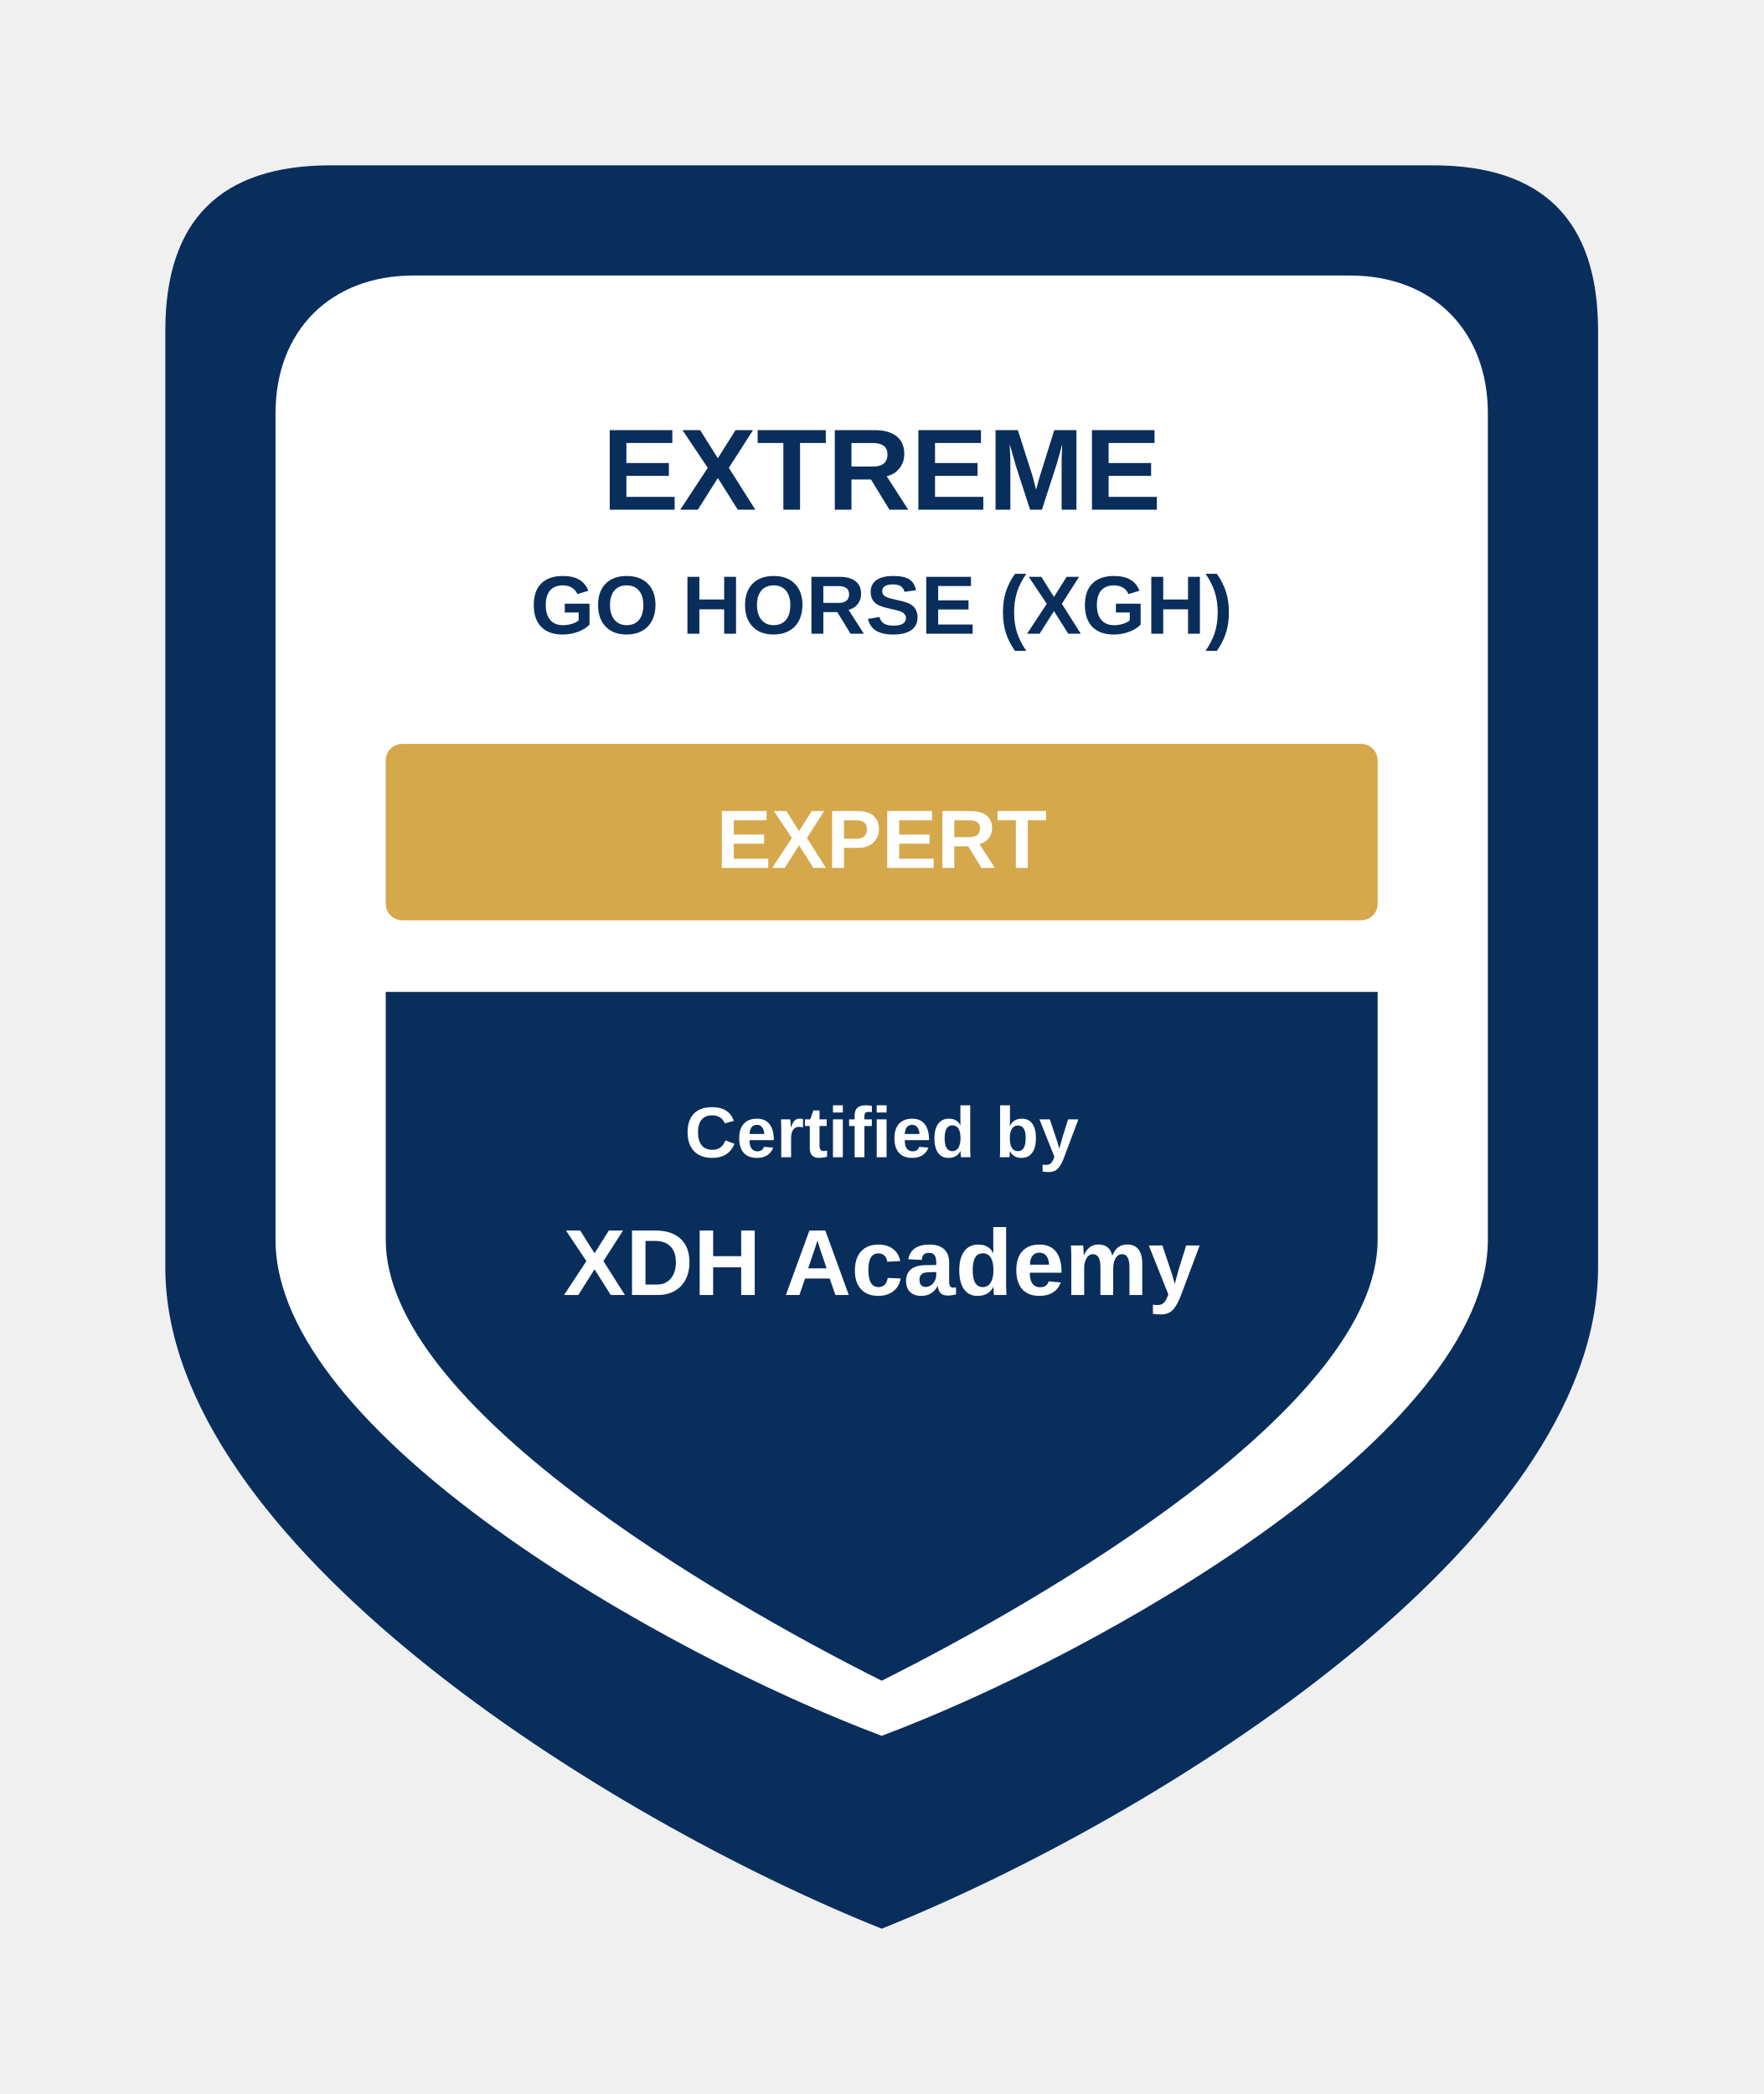
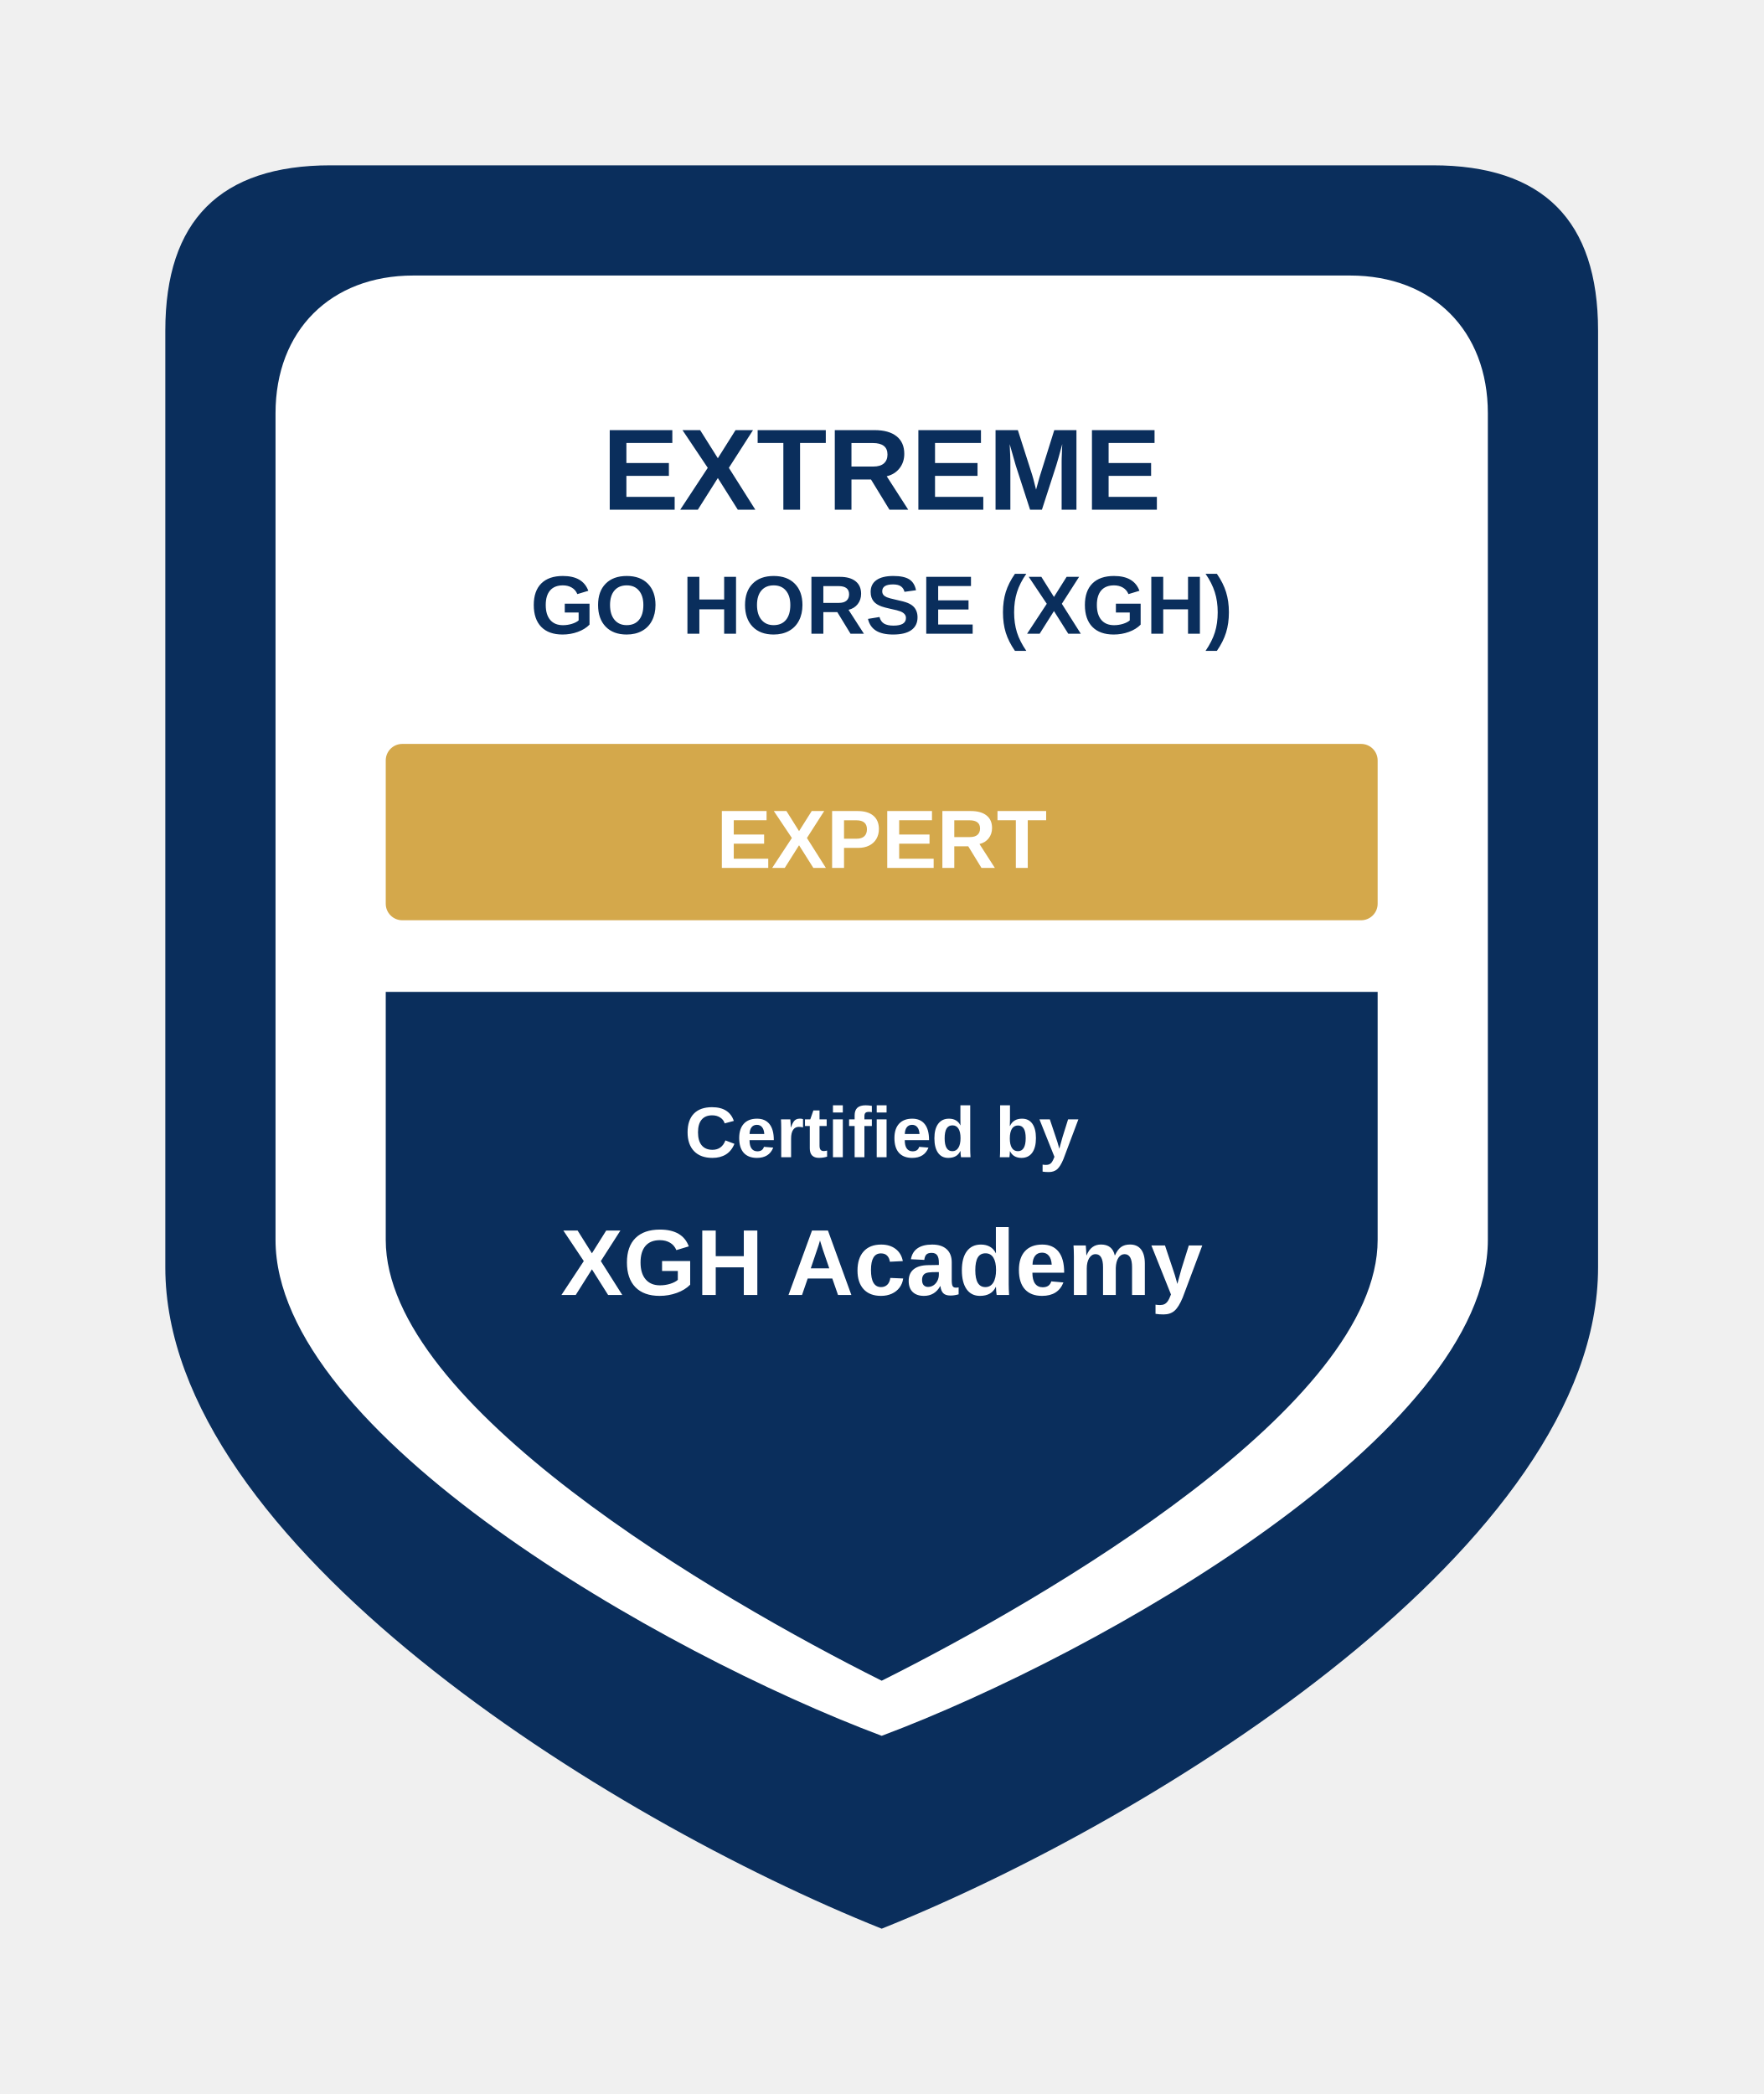
<svg xmlns="http://www.w3.org/2000/svg" width="640" height="760" viewBox="0 0 640 760">
  <path d="M120 60            H520            C560 60 580 80 580 120            V460            C580 560 420 660 320 700            C220 660 60 560 60 460            V120            C60 80 80 60 120 60            Z" fill="#0A2E5C" />
  <path d="M150 100            H490            C520 100 540 120 540 150            V450            C540 520 400 600 320 630            C240 600 100 520 100 450            V150            C100 120 120 100 150 100            Z" fill="#FFFFFF" />
  <text x="320" y="185" text-anchor="middle" font-family="Arial, Helvetica, sans-serif" font-size="42" font-weight="900" fill="#0A2E5C">
    EXTREME
  </text>
  <text x="320" y="230" text-anchor="middle" font-family="Arial, Helvetica, sans-serif" font-size="30" font-weight="800" fill="#0A2E5C">
    GO HORSE (XGH)
  </text>
  <rect x="140" y="270" width="360" height="64" rx="6" ry="6" fill="#D4A84B" />
  <text x="320" y="315" text-anchor="middle" font-family="Arial, Helvetica, sans-serif" font-size="30" font-weight="900" fill="#FFFFFF">
    EXPERT
  </text>
  <path d="M140 360            H500            V450            C500 510 380 580 320 610            C260 580 140 510 140 450            Z" fill="#0A2E5C" />
  <text x="320" y="420" text-anchor="middle" font-family="Arial, Helvetica, sans-serif" font-size="26" font-weight="600" fill="#FFFFFF">
    Certified by
  </text>
  <text x="320" y="470" text-anchor="middle" font-family="Arial, Helvetica, sans-serif" font-size="34" font-weight="900" fill="#FFFFFF">
-     XDH Academy
+     XGH Academy
  </text>
</svg>
